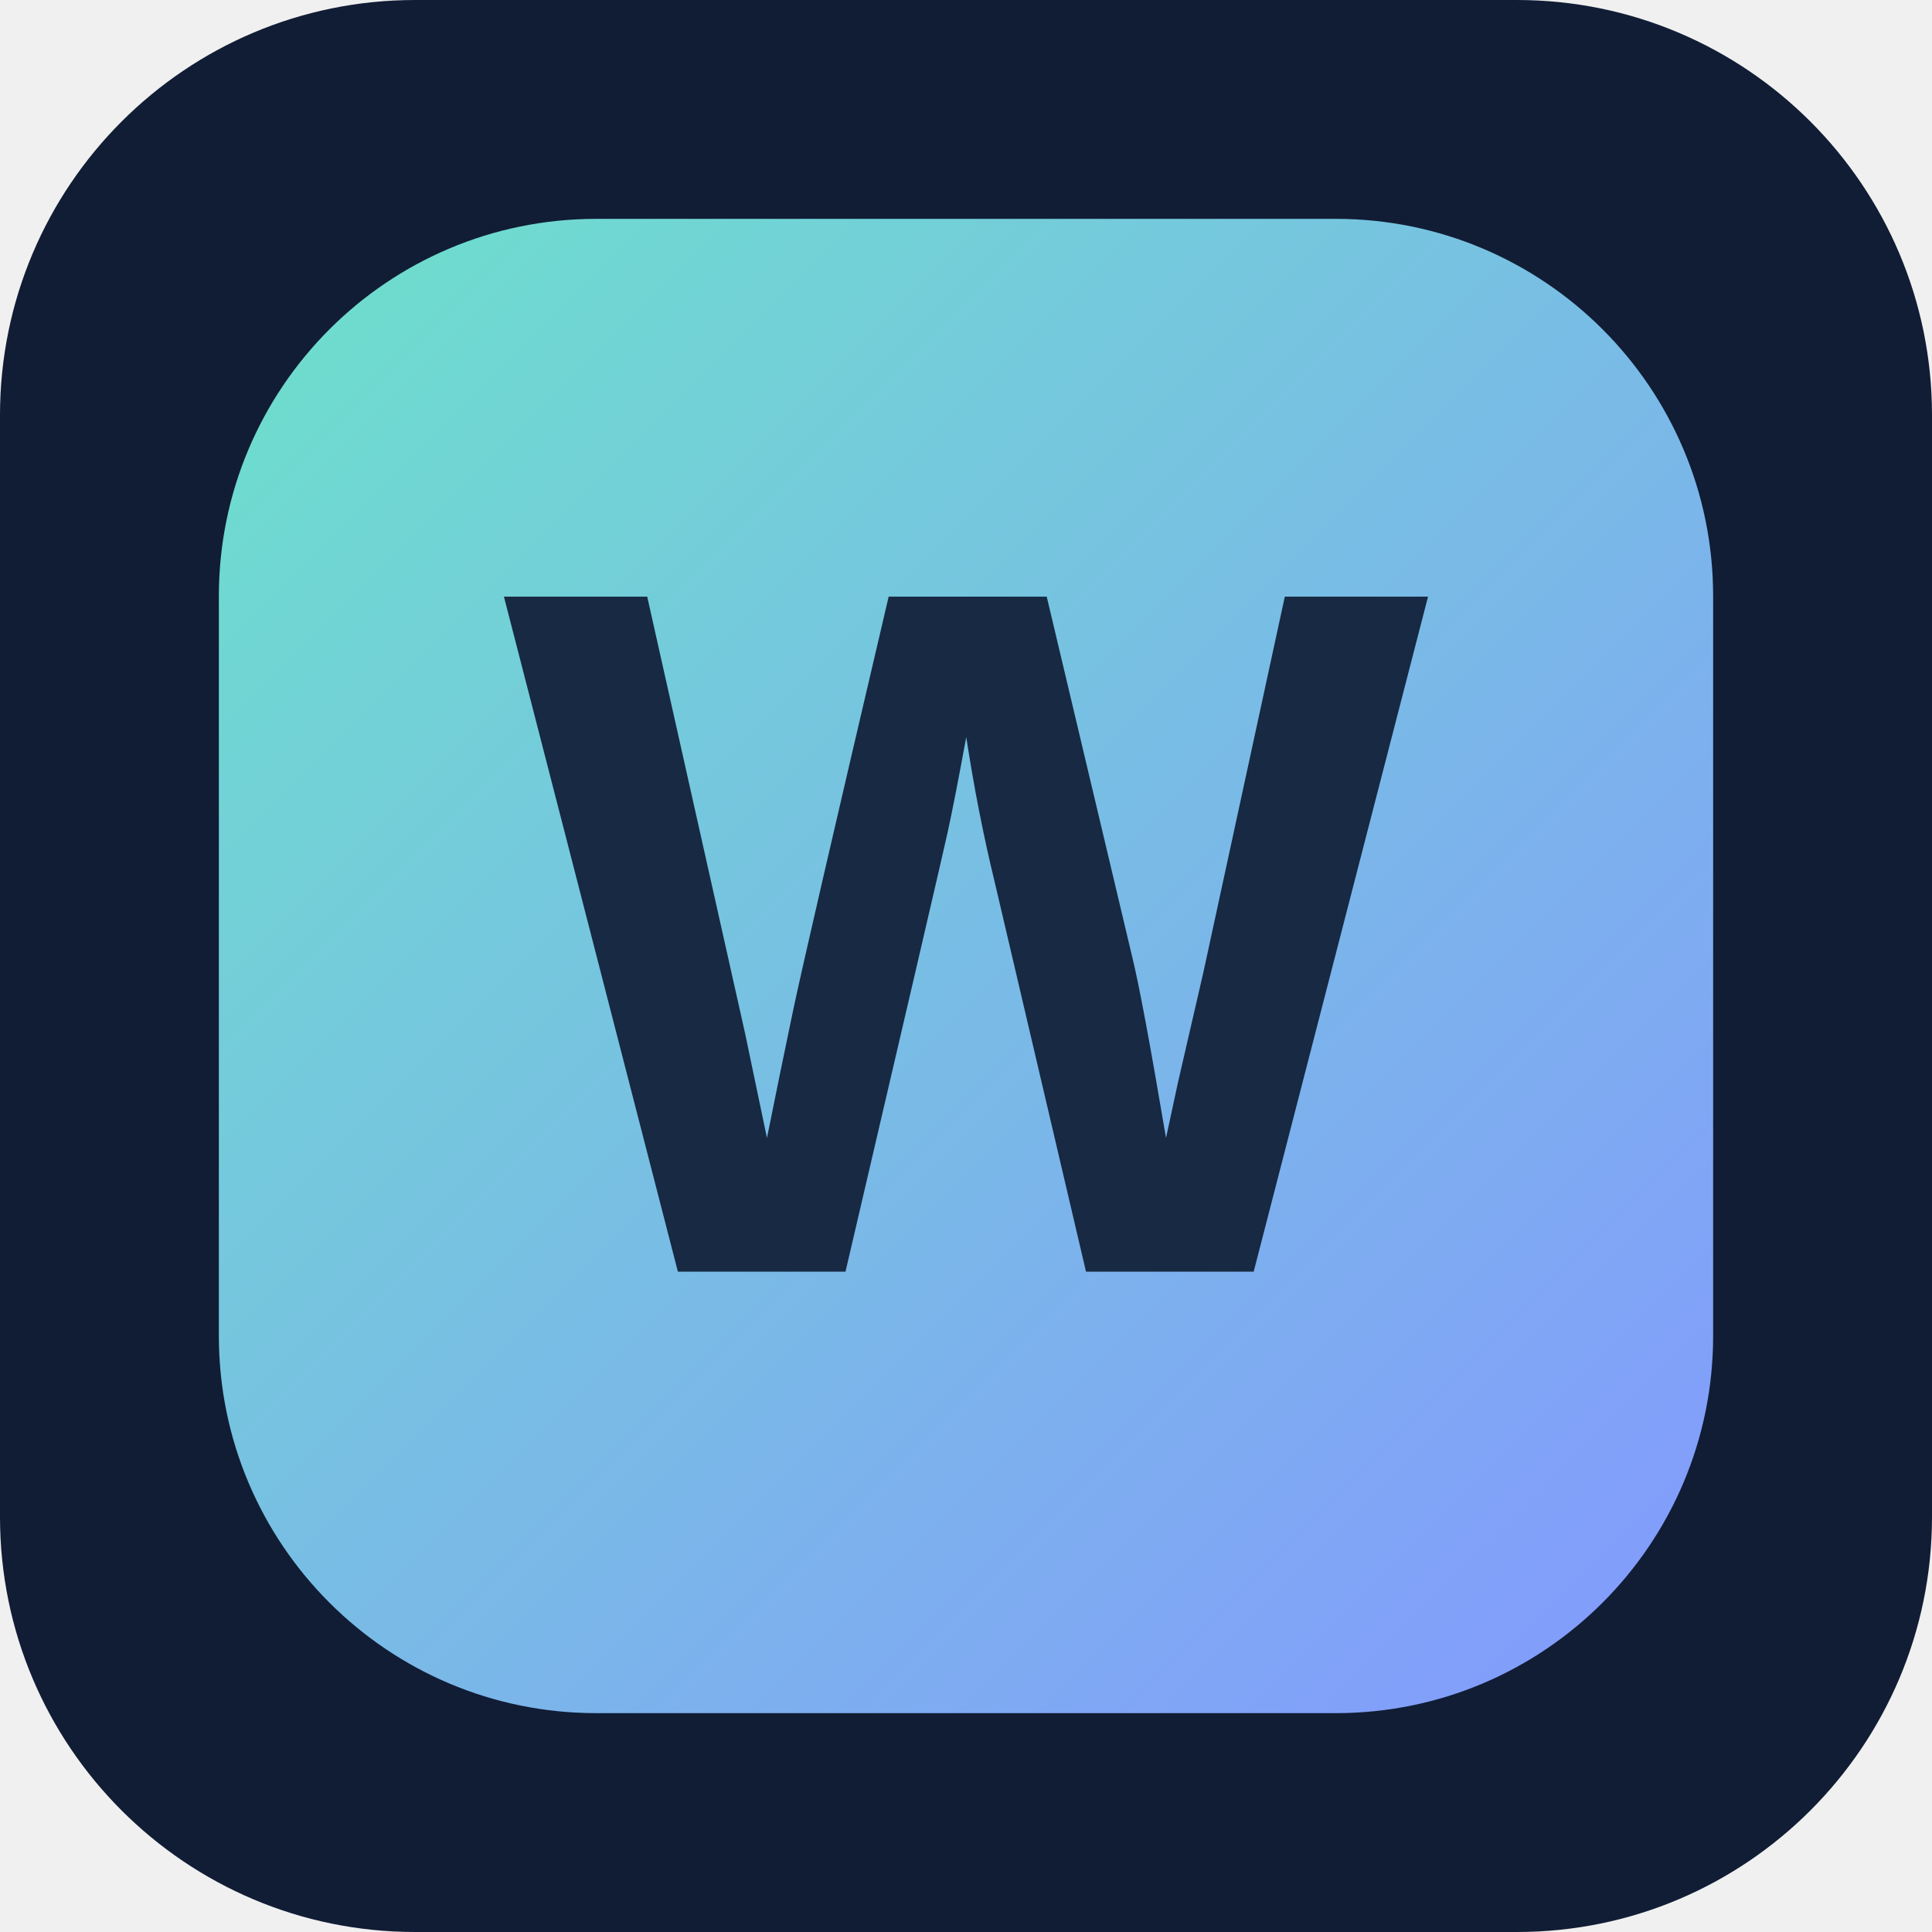
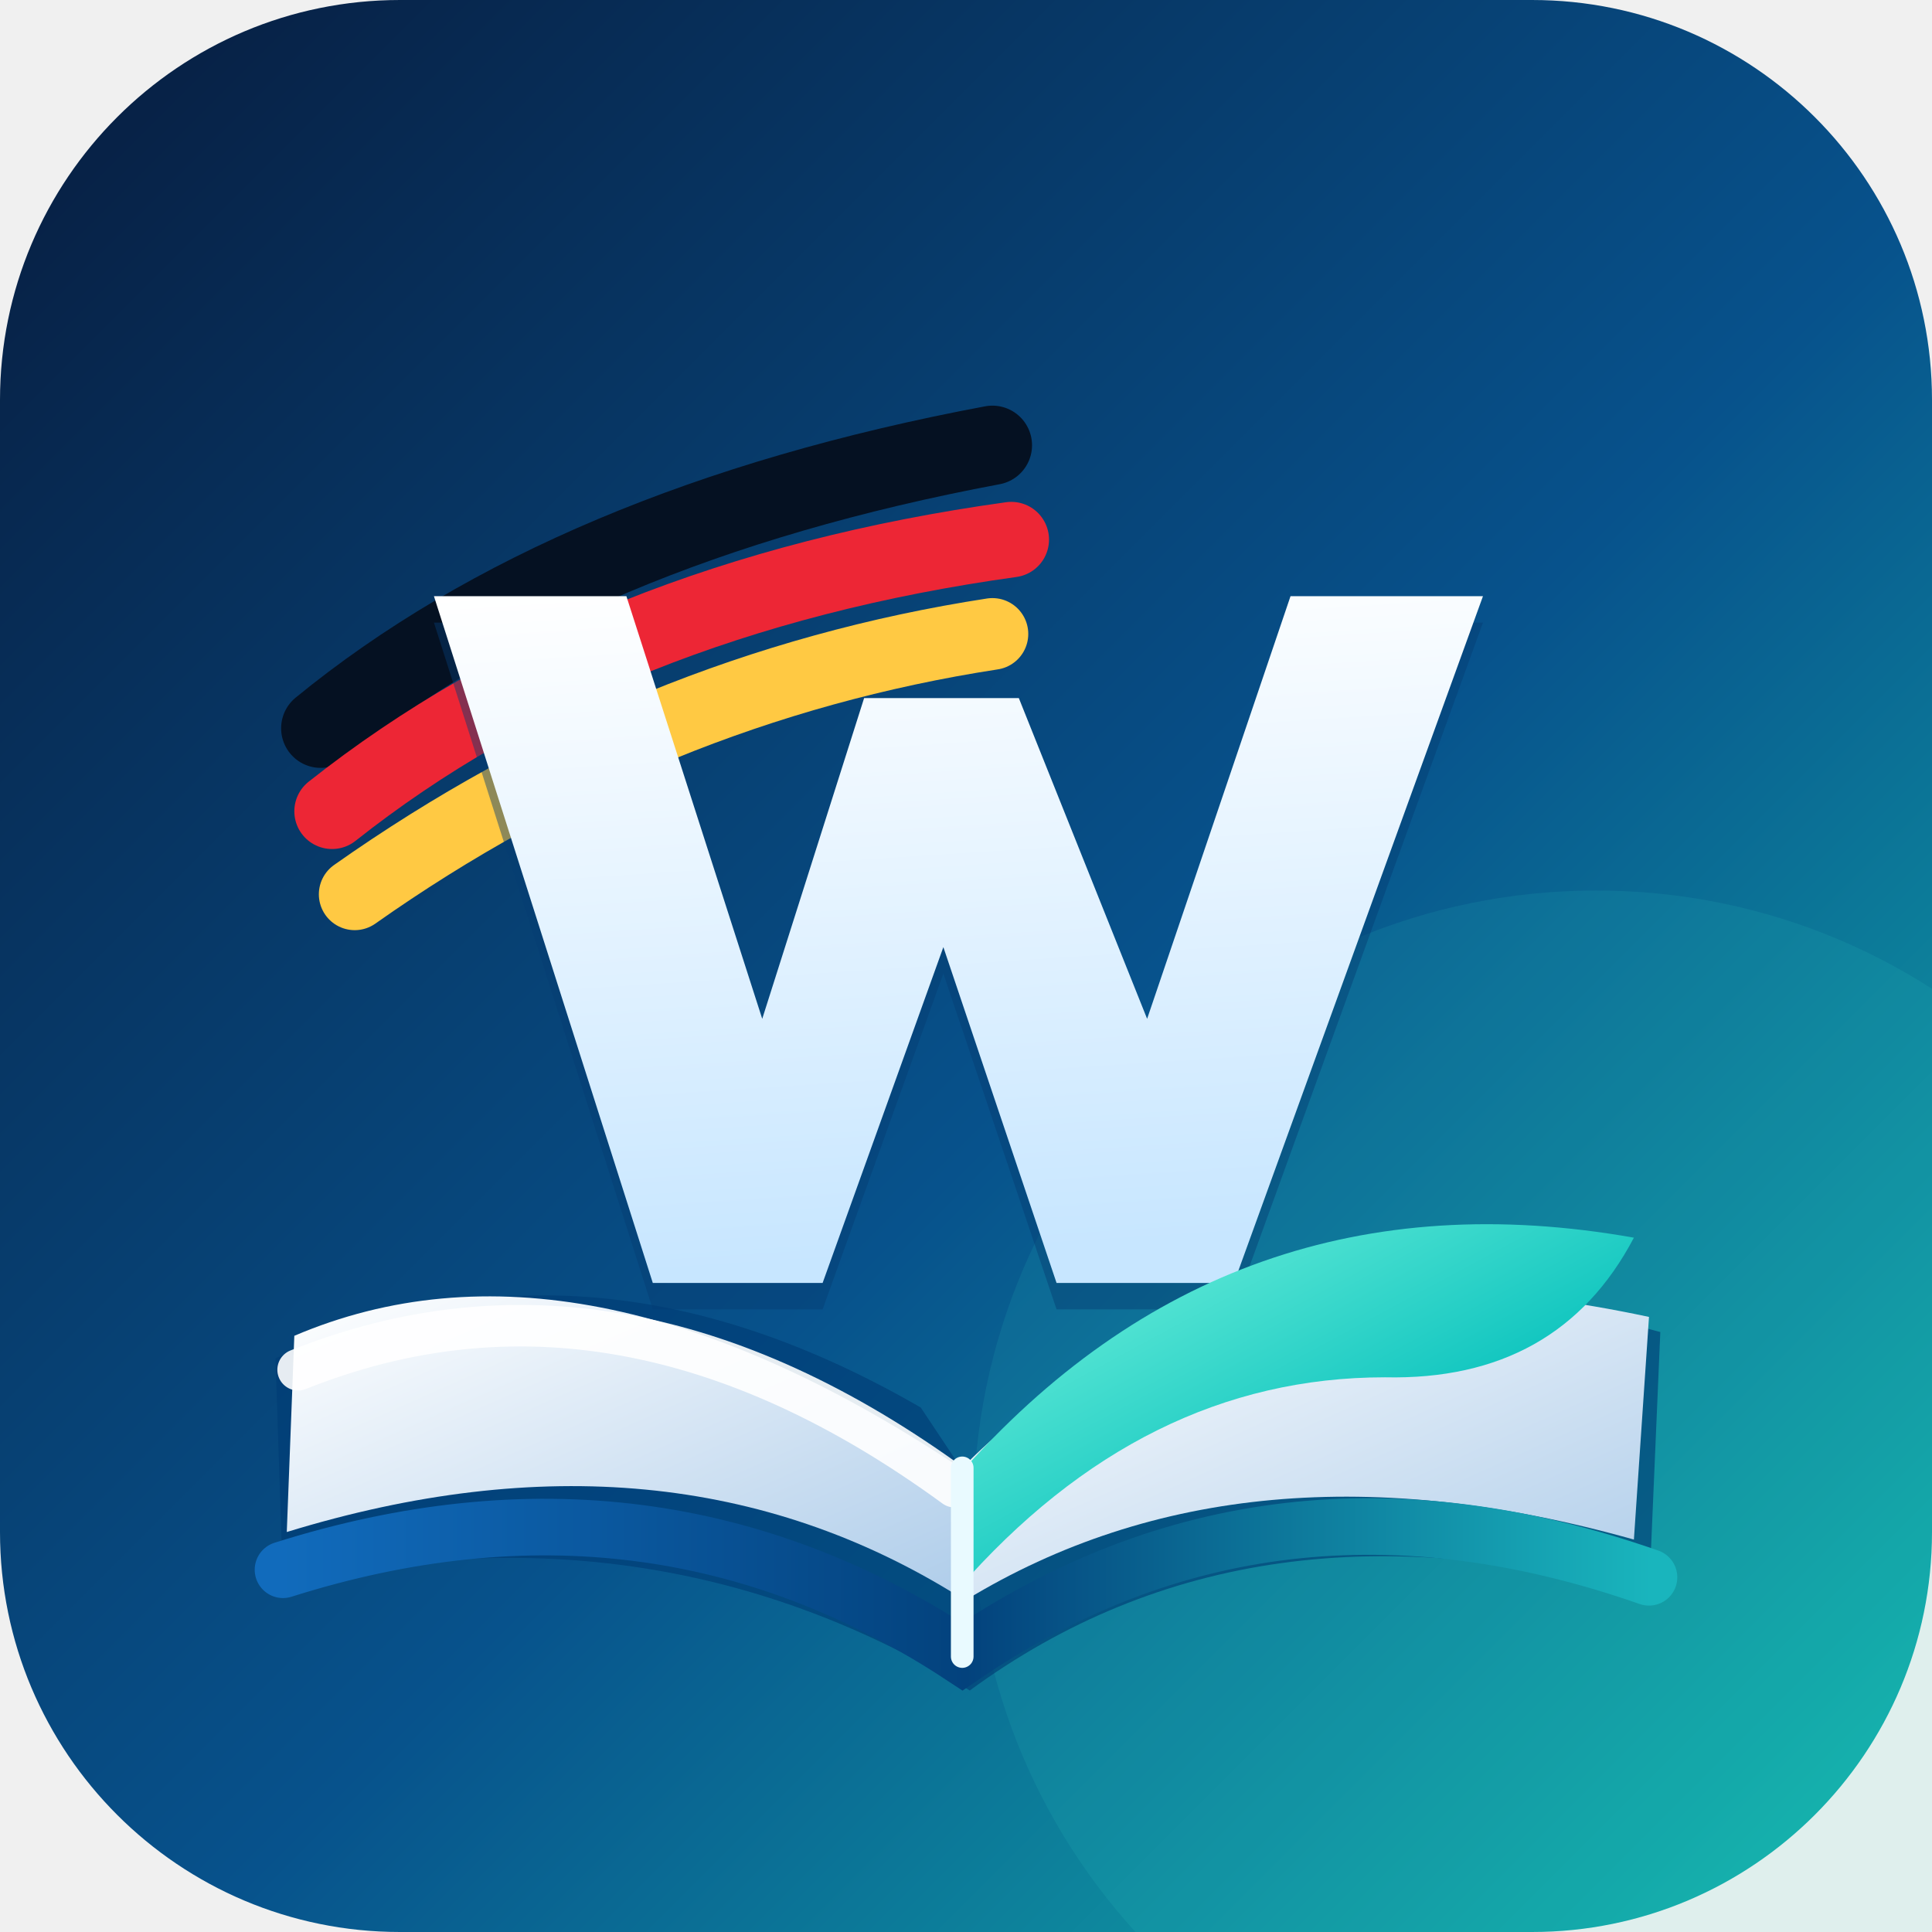
- <svg xmlns="http://www.w3.org/2000/svg" viewBox="0 0 512 512">
+ <svg xmlns="http://www.w3.org/2000/svg" viewBox="0 0 512 512" role="img" aria-labelledby="title">
  <defs>
-     <linearGradient id="g" x1="0" y1="0" x2="1" y2="1">
-       <stop stop-color="#6de1cb" />
-       <stop offset="1" stop-color="#8498ff" />
+     <linearGradient id="bg" x1="0" y1="0" x2="1" y2="1">
+       <stop stop-color="#071b3d" />
+       <stop offset=".55" stop-color="#07528c" />
+       <stop offset="1" stop-color="#14b9ad" />
+     </linearGradient>
+     <linearGradient id="letter" x1="0" y1="0" x2=".1" y2="1">
+       <stop stop-color="#ffffff" />
+       <stop offset="1" stop-color="#c7e6ff" />
+     </linearGradient>
+     <linearGradient id="paper" x1="0" y1="0" x2="1" y2="1">
+       <stop stop-color="#ffffff" />
+       <stop offset="1" stop-color="#afcdea" />
+     </linearGradient>
+     <linearGradient id="tealPage" x1="0" y1="0" x2="1" y2="1">
+       <stop stop-color="#7df7df" />
+       <stop offset=".6" stop-color="#12c6c0" />
+       <stop offset="1" stop-color="#0799ac" />
+     </linearGradient>
+     <linearGradient id="spine" x1="0" x2="1" y1="0" y2="0">
+       <stop stop-color="#116bbc" />
+       <stop offset=".5" stop-color="#03427d" />
+       <stop offset="1" stop-color="#19b5bd" />
    </linearGradient>
  </defs>
-   <rect width="512" height="512" rx="110" fill="#111d35" />
-   <rect x="58" y="58" width="396" height="396" rx="100" fill="url(#g)" />
-   <text x="256" y="337" text-anchor="middle" font-size="260" font-family="Arial,sans-serif" font-weight="900" fill="#172943">W</text>
+   <rect width="512" height="512" rx="106" fill="url(#bg)" />
+   <circle cx="423" cy="401" r="165" fill="#3bead3" opacity=".09" />
+   <path d="M85 193 Q151 139 263 118" fill="none" stroke="#051122" stroke-width="21" stroke-linecap="round" />
+   <path d="M88 215 Q160 158 268 143" fill="none" stroke="#ed2635" stroke-width="20" stroke-linecap="round" />
+   <path d="M94 237 Q172 182 263 168" fill="none" stroke="#ffc943" stroke-width="19" stroke-linecap="round" />
+   <path d="M115 158 H166 L202 270 L229 185 H270 L304 270 L342 158 H393 L327 340 H280 L250 251 L218 340 H173 Z" fill="#053b72" opacity=".45" transform="translate(0 7)" />
+   <path d="M115 158 H166 L202 270 L229 185 H270 L304 270 L342 158 H393 L327 340 H280 L250 251 L218 340 H173 Z" fill="url(#letter)" />
+   <path d="M73 360 Q154 321 244 373 L256 391 Q326 322 440 353 L437 423 Q332 393 257 448 Q174 397 75 420 Z" fill="#003c74" opacity=".65" />
+   <path d="M78 354 Q153 322 253 388 L254 423 Q177 375 76 406 Z" fill="url(#paper)" />
+   <path d="M79 363 Q164 329 253 394" fill="none" stroke="#ffffff" stroke-width="11" stroke-linecap="round" opacity=".9" />
+   <path d="M256 388 Q320 324 437 349 L433 408 Q330 379 256 424 Z" fill="url(#paper)" />
+   <path d="M254 391 Q326 309 433 328 Q413 366 367 365 Q303 365 254 421 Z" fill="url(#tealPage)" />
+   <path d="M75 416 Q173 385 255 439 Q337 383 437 418" fill="none" stroke="url(#spine)" stroke-width="15" stroke-linecap="round" />
+   <path d="M255 389 L255 439" fill="none" stroke="#e9faff" stroke-width="6" stroke-linecap="round" />
</svg>
